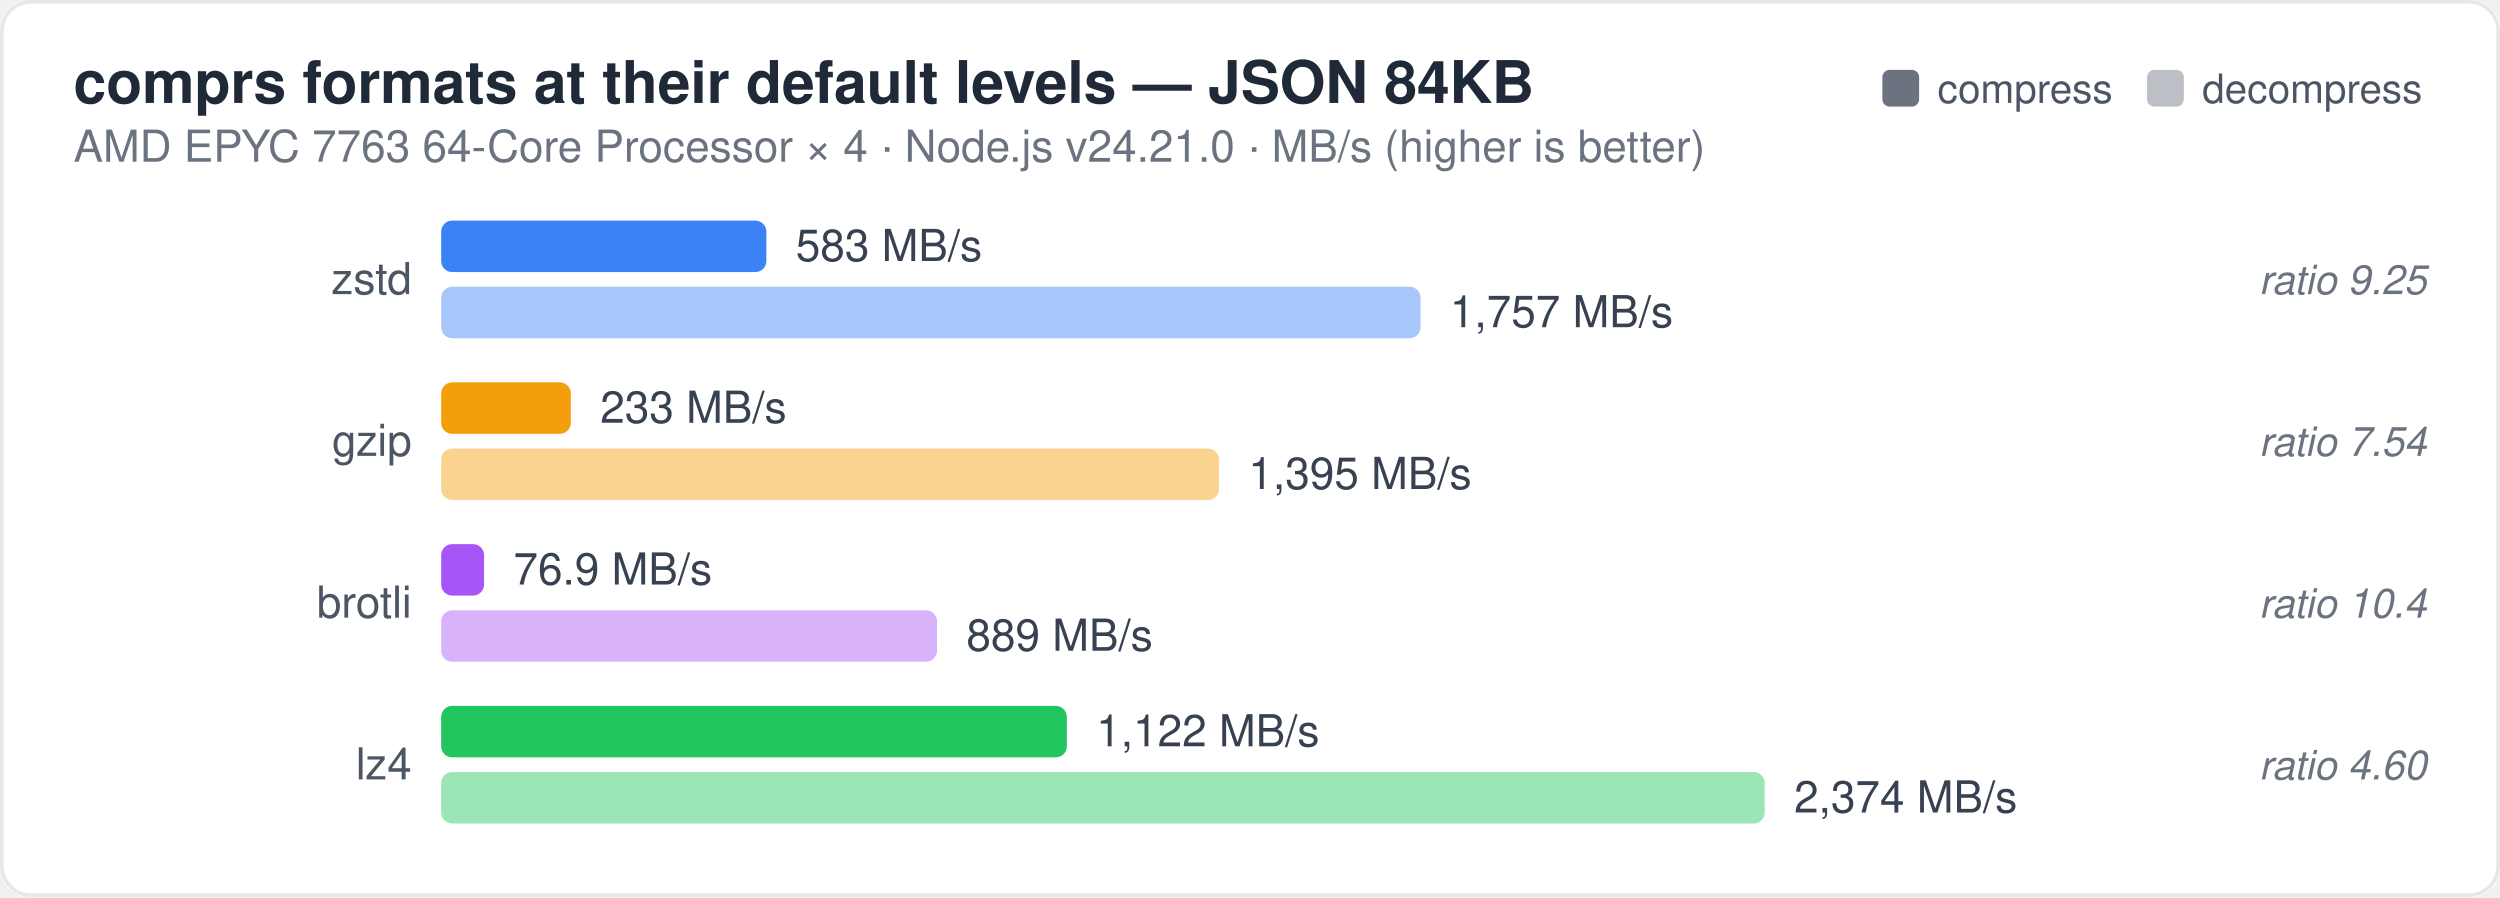
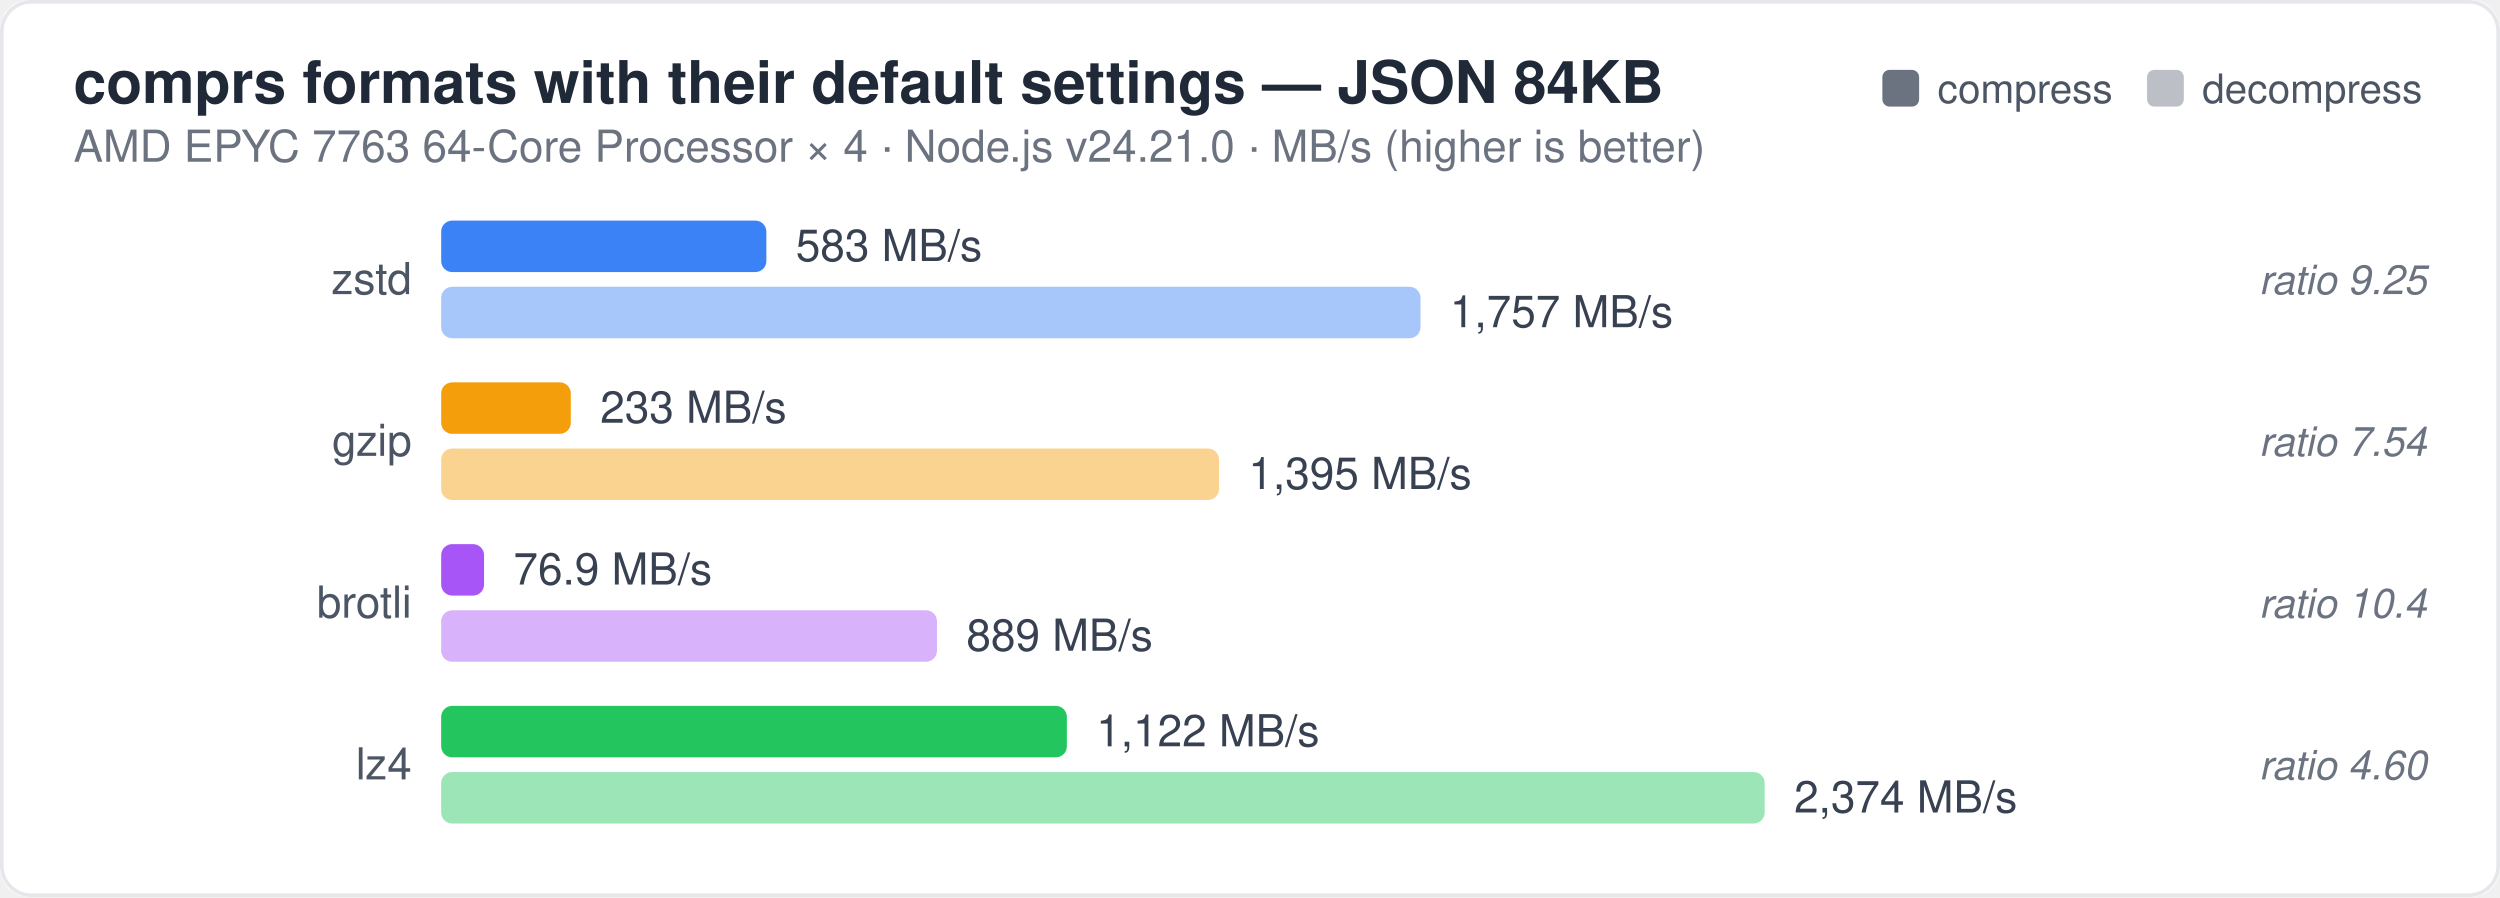
<svg xmlns="http://www.w3.org/2000/svg" viewBox="0 0 680 244" width="680" height="244" role="img" aria-labelledby="bench-cross-algorithm-title">
  <style>
  text { font-family: -apple-system, BlinkMacSystemFont, "Segoe UI", Helvetica, Arial, sans-serif; }
  .title { font-size: 16px; font-weight: 600; fill: #1f2937; }
  .subtitle { font-size: 12px; fill: #6b7280; }
  .bar-label { font-size: 12px; fill: #4b5563; }
  .bar-value { font-size: 12px; fill: #374151; font-weight: 500; }
  .multiplier { font-size: 11px; fill: #059669; font-weight: 600; }
  .note { font-size: 11px; fill: #6b7280; font-style: italic; }
  .legend { font-size: 11px; fill: #4b5563; }
</style>
  <rect width="680" height="244" rx="8" fill="#ffffff" />
  <rect x="0.5" y="0.5" width="679" height="243" rx="8" fill="none" stroke="#e5e7eb" />
-   <text x="20" y="28" class="title">comprs formats at their default levels — JSON 84KB</text>
+   <text x="20" y="28" class="title">comprs formats with their default settings — JSON 84KB</text>
  <text x="20" y="44" class="subtitle">AMD EPYC 7763 64-Core Processor × 4 · Node.js v24.21.0 · MB/s (higher is better)</text>
  <rect x="512" y="19" width="10" height="10" rx="2" fill="#6b7280" />
  <text x="527" y="28" class="legend">compress</text>
  <rect x="584" y="19" width="10" height="10" rx="2" fill="#6b7280" opacity="0.45" />
  <text x="599" y="28" class="legend">decompress</text>
  <text x="112" y="80" class="bar-label" text-anchor="end">zstd</text>
  <rect x="120" y="60" width="88.45" height="14" rx="3" fill="#3b82f6" />
  <text x="216.45" y="71" class="bar-value">583 MB/s</text>
  <rect x="120" y="78" width="266.38" height="14" rx="3" fill="#3b82f6" opacity="0.45" />
  <text x="394.38" y="89" class="bar-value">1,757 MB/s</text>
  <text x="660" y="80" class="note" text-anchor="end">ratio 9.25</text>
  <text x="112" y="124" class="bar-label" text-anchor="end">gzip</text>
  <rect x="120" y="104" width="35.26" height="14" rx="3" fill="#f59e0b" />
  <text x="163.26" y="115" class="bar-value">233 MB/s</text>
  <rect x="120" y="122" width="211.58" height="14" rx="3" fill="#f59e0b" opacity="0.45" />
  <text x="339.58" y="133" class="bar-value">1,395 MB/s</text>
  <text x="660" y="124" class="note" text-anchor="end">ratio 7.54</text>
  <text x="112" y="168" class="bar-label" text-anchor="end">brotli</text>
  <rect x="120" y="148" width="11.66" height="14" rx="3" fill="#a855f7" />
  <text x="139.66" y="159" class="bar-value">76.9 MB/s</text>
  <rect x="120" y="166" width="134.86" height="14" rx="3" fill="#a855f7" opacity="0.45" />
  <text x="262.86" y="177" class="bar-value">889 MB/s</text>
  <text x="660" y="168" class="note" text-anchor="end">ratio 10.4</text>
  <text x="112" y="212" class="bar-label" text-anchor="end">lz4</text>
  <rect x="120" y="192" width="170.19" height="14" rx="3" fill="#22c55e" />
  <text x="298.19" y="203" class="bar-value">1,122 MB/s</text>
  <rect x="120" y="210" width="360" height="14" rx="3" fill="#22c55e" opacity="0.45" />
  <text x="488" y="221" class="bar-value">2,374 MB/s</text>
  <text x="660" y="212" class="note" text-anchor="end">ratio 4.60</text>
</svg>
